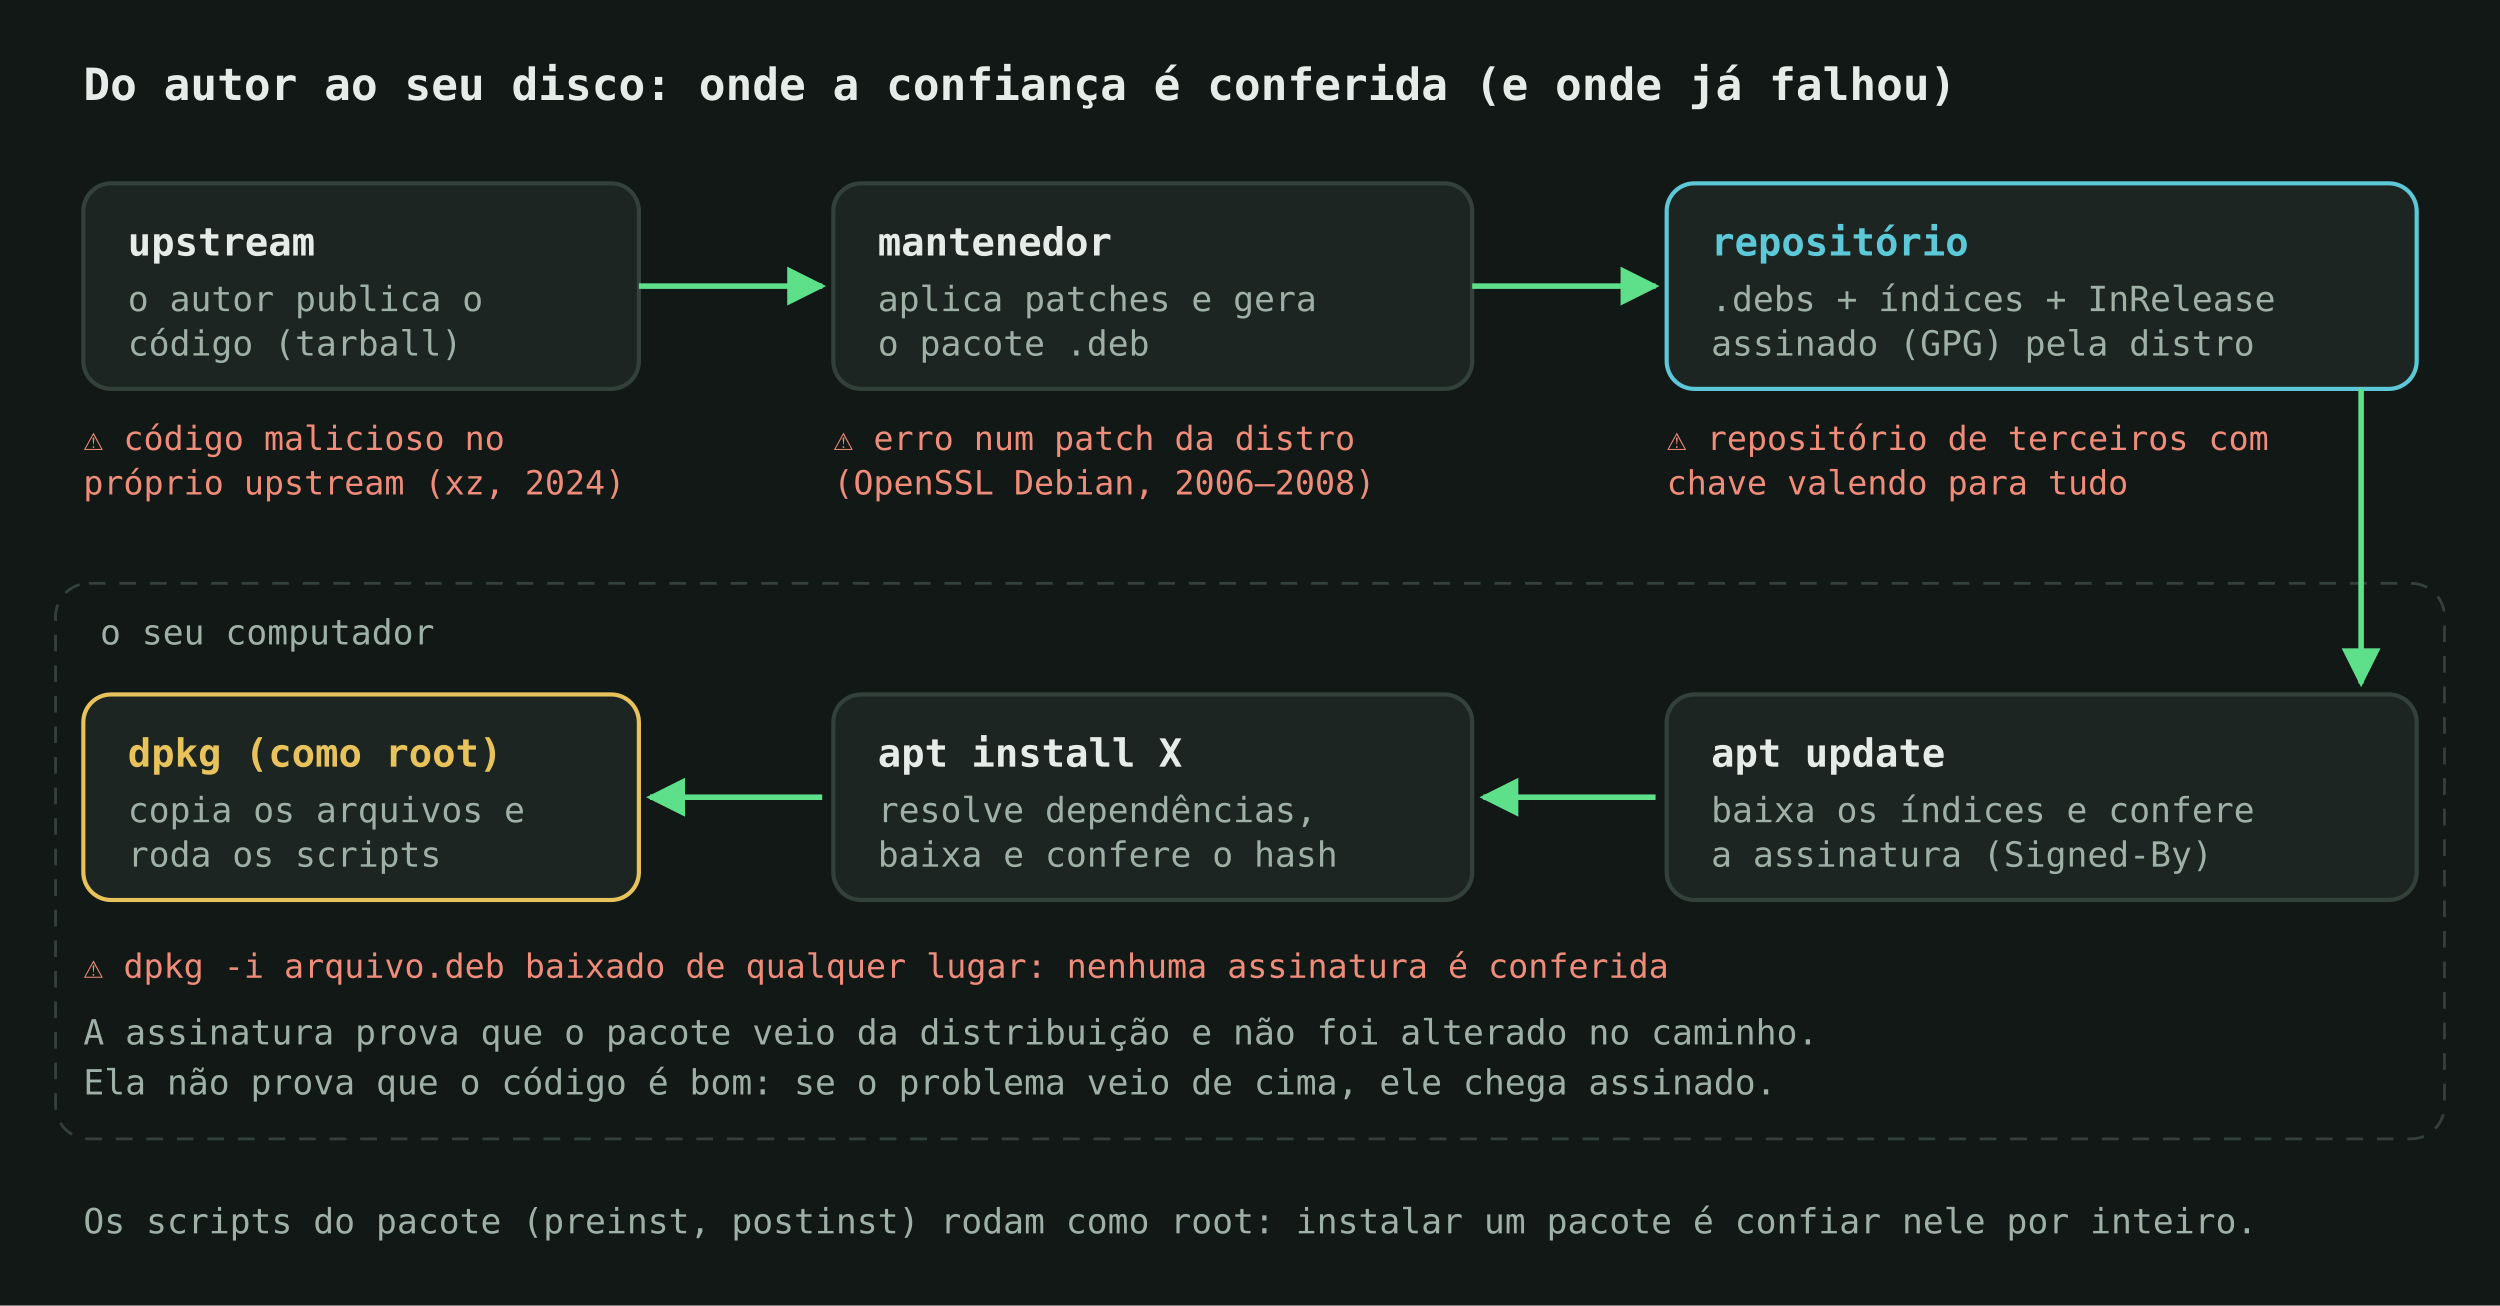
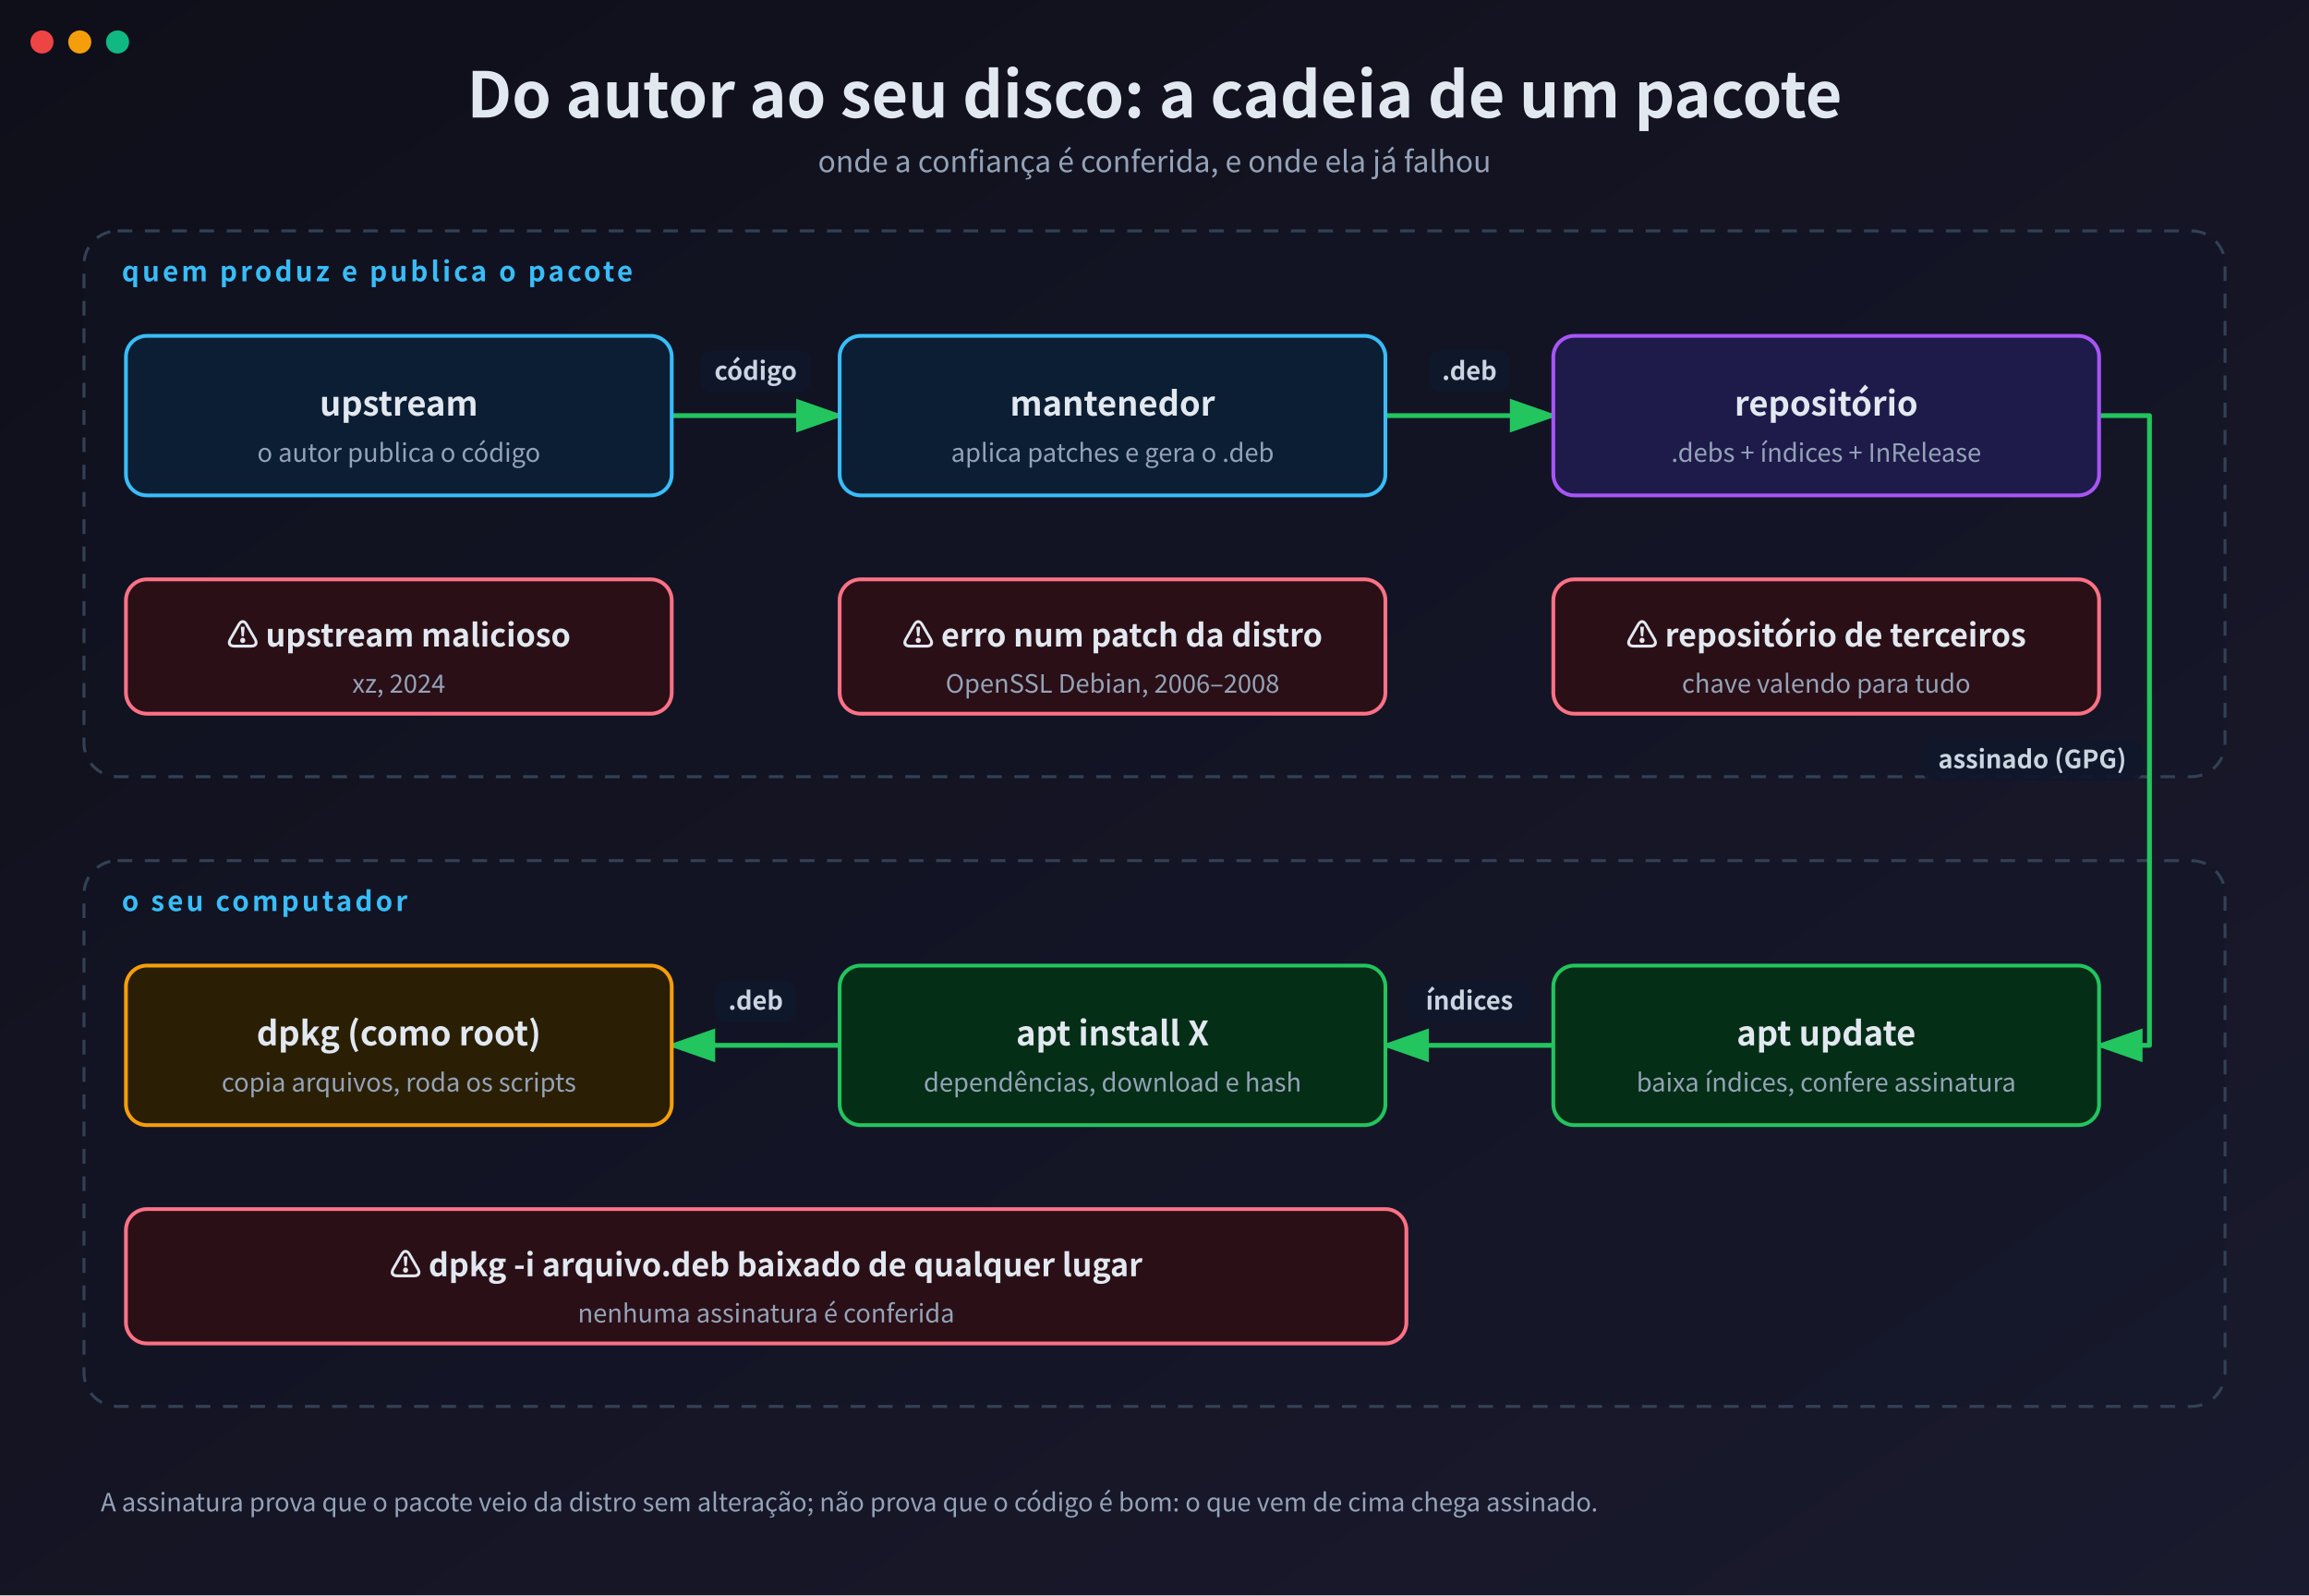
- <svg xmlns="http://www.w3.org/2000/svg" viewBox="0 0 900 470" role="img" aria-labelledby="t d">
-   <style>
-     text { font-family: ui-monospace, "DejaVu Sans Mono", Menlo, Consolas, monospace; fill: #e6ede8; }
-     .t { font-size: 16px; font-weight: 700; }
-     .m { font-size: 14px; font-weight: 700; }
-     .s { font-size: 12.5px; fill: #9fb0a6; }
-     .w { font-size: 12px; fill: #f08c7a; }
-     .box { fill: #1c2521; stroke: #34413b; stroke-width: 1.5; }
-   </style>
+ <svg xmlns="http://www.w3.org/2000/svg" viewBox="0 0 1100 760" width="1100" height="760" data-generator="fireworks-tech-graph" data-schema-version="1" data-text-metrics="heuristic-v1" data-style-id="2" data-visual-theme="Dark Terminal" data-diagram-type="architecture" data-motion-scene="" data-semantic-profile="generic" data-semantic-valid="true" data-quality-profile="showcase" data-max-bends-per-edge="2" data-max-total-bends="8" data-max-route-stretch="1.35" data-max-bridged-crossings="0" data-min-node-gap="40.0" data-min-container-gutter="20.0" data-min-label-clearance="4.0" data-min-segment-length="16.0">
  <defs>
-     <marker id="g" viewBox="0 0 10 10" refX="9" refY="5" markerWidth="7" markerHeight="7" orient="auto">
-       <path d="M0 0 L10 5 L0 10 z" fill="#5ee08a" />
+     <marker id="arrowA" markerWidth="10" markerHeight="7" refX="9" refY="3.5" orient="auto">
+       <polygon points="0 0, 10 3.5, 0 7" fill="#a855f7" />
    </marker>
+     <marker id="arrowB" markerWidth="10" markerHeight="7" refX="9" refY="3.5" orient="auto">
+       <polygon points="0 0, 10 3.5, 0 7" fill="#22c55e" />
+     </marker>
+     <marker id="arrowC" markerWidth="10" markerHeight="7" refX="9" refY="3.5" orient="auto">
+       <polygon points="0 0, 10 3.5, 0 7" fill="#38bdf8" />
+     </marker>
+     <marker id="arrowE" markerWidth="10" markerHeight="7" refX="9" refY="3.5" orient="auto">
+       <polygon points="0 0, 10 3.5, 0 7" fill="#fb7185" />
+     </marker>
+     <marker id="arrowF" markerWidth="10" markerHeight="7" refX="9" refY="3.5" orient="auto">
+       <polygon points="0 0, 10 3.5, 0 7" fill="#f59e0b" />
+     </marker>
+     <marker id="arrowG" markerWidth="10" markerHeight="7" refX="9" refY="3.5" orient="auto">
+       <polygon points="0 0, 10 3.5, 0 7" fill="#f97316" />
+     </marker>
+     <marker id="arrowH" markerWidth="10" markerHeight="7" refX="9" refY="3.5" orient="auto">
+       <polygon points="0 0, 10 3.5, 0 7" fill="#94a3b8" />
+     </marker>
+     <linearGradient id="terminalGradient" x1="0%" y1="0%" x2="100%" y2="100%">
+       <stop offset="0%" stop-color="#0f0f1a" />
+       <stop offset="100%" stop-color="#1a1a2e" />
+     </linearGradient>
+     <filter id="glowBlue" x="-30%" y="-30%" width="160%" height="160%">
+       <feDropShadow dx="0" dy="0" stdDeviation="5" flood-color="#3b82f6" flood-opacity="0.65" />
+     </filter>
+     <filter id="glowPurple" x="-30%" y="-30%" width="160%" height="160%">
+       <feDropShadow dx="0" dy="0" stdDeviation="5" flood-color="#a855f7" flood-opacity="0.72" />
+     </filter>
+     <filter id="glowGreen" x="-30%" y="-30%" width="160%" height="160%">
+       <feDropShadow dx="0" dy="0" stdDeviation="5" flood-color="#22c55e" flood-opacity="0.62" />
+     </filter>
+     <filter id="glowOrange" x="-30%" y="-30%" width="160%" height="160%">
+       <feDropShadow dx="0" dy="0" stdDeviation="5" flood-color="#f97316" flood-opacity="0.62" />
+     </filter>
+     <style>
+     text { font-family: 'SF Mono', 'Fira Code', Menlo, 'Noto Sans CJK SC', 'Microsoft YaHei', 'SimHei', monospace; }
+     .title { font-size: 30px; font-weight: 700; fill: #e2e8f0; }
+     .subtitle { font-size: 14px; font-weight: 500; fill: #94a3b8; }
+     .section { font-size: 13px; font-weight: 700; fill: #38bdf8; letter-spacing: 1.4px; }
+     .section-sub { font-size: 12px; font-weight: 500; fill: #94a3b8; }
+     .node-title { font-weight: 700; fill: #e2e8f0; }
+     .node-sub { font-weight: 500; fill: #94a3b8; }
+     .node-type { font-size: 12px; font-weight: 700; fill: #94a3b8; letter-spacing: 0.08em; }
+     .arrow-label { font-size: 12px; font-weight: 600; fill: #cbd5e1; }
+     .legend { font-size: 12px; font-weight: 500; fill: #94a3b8; }
+     .footnote { font-size: 12px; font-weight: 500; fill: #94a3b8; }
+     .metric-label { font-size: 8.5px; font-weight: 700; fill: #94a3b8; text-transform: uppercase; }
+     .metric-value { font-size: 9.5px; font-weight: 700; fill: #e2e8f0; }
+     </style>
  </defs>
-   <rect width="900" height="470" fill="#121815" />
-   <text class="t" x="30" y="36">Do autor ao seu disco: onde a confiança é conferida (e onde já falhou)</text>
-   <rect class="box" x="30" y="66" width="200" height="74" rx="10" />
-   <text class="m" x="46" y="92">upstream</text>
-   <text class="s" x="46" y="112">o autor publica o</text>
-   <text class="s" x="46" y="128">código (tarball)</text>
-   <rect class="box" x="300" y="66" width="230" height="74" rx="10" />
-   <text class="m" x="316" y="92">mantenedor</text>
-   <text class="s" x="316" y="112">aplica patches e gera</text>
-   <text class="s" x="316" y="128">o pacote .deb</text>
-   <rect class="box" x="600" y="66" width="270" height="74" rx="10" style="stroke:#5cc8d8" />
-   <text class="m" x="616" y="92" style="fill:#5cc8d8">repositório</text>
-   <text class="s" x="616" y="112">.debs + índices + InRelease</text>
-   <text class="s" x="616" y="128">assinado (GPG) pela distro</text>
-   <line x1="230" y1="103" x2="296" y2="103" stroke="#5ee08a" stroke-width="2" marker-end="url(#g)" />
-   <line x1="530" y1="103" x2="596" y2="103" stroke="#5ee08a" stroke-width="2" marker-end="url(#g)" />
-   <text class="w" x="30" y="162">⚠ código malicioso no</text>
-   <text class="w" x="30" y="178">  próprio upstream (xz, 2024)</text>
-   <text class="w" x="300" y="162">⚠ erro num patch da distro</text>
-   <text class="w" x="300" y="178">  (OpenSSL Debian, 2006–2008)</text>
-   <text class="w" x="600" y="162">⚠ repositório de terceiros com</text>
-   <text class="w" x="600" y="178">  chave valendo para tudo</text>
-   <rect x="20" y="210" width="860" height="200" rx="12" fill="none" stroke="#34413b" stroke-dasharray="6 5" />
-   <text class="s" x="36" y="232">o seu computador</text>
-   <rect class="box" x="600" y="250" width="270" height="74" rx="10" />
-   <text class="m" x="616" y="276">apt update</text>
-   <text class="s" x="616" y="296">baixa os índices e confere</text>
-   <text class="s" x="616" y="312">a assinatura (Signed-By)</text>
-   <rect class="box" x="300" y="250" width="230" height="74" rx="10" />
-   <text class="m" x="316" y="276">apt install X</text>
-   <text class="s" x="316" y="296">resolve dependências,</text>
-   <text class="s" x="316" y="312">baixa e confere o hash</text>
-   <rect class="box" x="30" y="250" width="200" height="74" rx="10" style="stroke:#e8c25a" />
-   <text class="m" x="46" y="276" style="fill:#e8c25a">dpkg (como root)</text>
-   <text class="s" x="46" y="296">copia os arquivos e</text>
-   <text class="s" x="46" y="312">roda os scripts</text>
-   <path d="M850 140 V246" stroke="#5ee08a" stroke-width="2" marker-end="url(#g)" />
-   <line x1="596" y1="287" x2="534" y2="287" stroke="#5ee08a" stroke-width="2" marker-end="url(#g)" />
-   <line x1="296" y1="287" x2="234" y2="287" stroke="#5ee08a" stroke-width="2" marker-end="url(#g)" />
-   <text class="w" x="30" y="352">⚠ dpkg -i arquivo.deb baixado de qualquer lugar: nenhuma assinatura é conferida</text>
-   <text class="s" x="30" y="376">A assinatura prova que o pacote veio da distribuição e não foi alterado no caminho.</text>
-   <text class="s" x="30" y="394">Ela não prova que o código é bom: se o problema veio de cima, ele chega assinado.</text>
-   <text class="s" x="30" y="444">Os scripts do pacote (preinst, postinst) rodam como root: instalar um pacote é confiar nele por inteiro.</text>
+   <rect data-graph-role="background" width="1100.0" height="760.0" fill="url(#terminalGradient)" />
+   <circle cx="20.0" cy="20" r="5.5" fill="#ef4444" />
+   <circle cx="38.0" cy="20" r="5.5" fill="#f59e0b" />
+   <circle cx="56.0" cy="20" r="5.5" fill="#10b981" />
+   <text x="550.0" y="56" text-anchor="middle" class="title">Do autor ao seu disco: a cadeia de um pacote</text>
+   <text x="550.0" y="82" text-anchor="middle" class="subtitle">onde a confiança é conferida, e onde ela já falhou</text>
+   <g id="c-origem" data-graph-role="container" data-container-id="c-origem" data-semantic-role="boundary" data-graph-bounds="40,110,1060,370">
+     <rect data-graph-role="container" x="40.0" y="110.0" width="1020.0" height="260.0" rx="16.0" fill="rgba(15,23,42,0.28)" stroke="#334155" stroke-width="1.4" stroke-dasharray="7 6" />
+     <text x="58.0" y="134.0" class="section">quem produz e publica o pacote</text>
+     <rect id="c-origem-header" data-graph-role="reserved" data-reserved-kind="container-header" x="48" y="116" width="235.14" height="30" fill="none" stroke="none" />
+   </g>
+   <g id="c-pc" data-graph-role="container" data-container-id="c-pc" data-semantic-role="boundary" data-graph-bounds="40,410,1060,670">
+     <rect data-graph-role="container" x="40.0" y="410.0" width="1020.0" height="260.0" rx="16.0" fill="rgba(15,23,42,0.28)" stroke="#334155" stroke-width="1.4" stroke-dasharray="7 6" />
+     <text x="58.0" y="434.0" class="section">o seu computador</text>
+     <rect id="c-pc-header" data-graph-role="reserved" data-reserved-kind="container-header" x="48" y="416" width="144.92" height="30" fill="none" stroke="none" />
+   </g>
+   <path id="u-m" data-graph-role="edge" data-edge-id="u-m" data-source="upstream" data-target="mantenedor" data-edge-kind="flow" data-topic-id="" data-flow="write" data-motion-role="" data-motion-stage="" data-motion-order="" data-protocol="" data-via="" data-critical-path-id="" data-critical-hop="" data-critical-hops="" data-critical="false" data-bends="0" data-route-stretch="1.0" data-bridges="" d="M 320,198 L 400,198" fill="none" stroke="#22c55e" stroke-width="2.3" stroke-linecap="round" stroke-linejoin="round" marker-end="url(#arrowB)" />
+   <path id="m-r" data-graph-role="edge" data-edge-id="m-r" data-source="mantenedor" data-target="repo" data-edge-kind="flow" data-topic-id="" data-flow="write" data-motion-role="" data-motion-stage="" data-motion-order="" data-protocol="" data-via="" data-critical-path-id="" data-critical-hop="" data-critical-hops="" data-critical="false" data-bends="0" data-route-stretch="1.0" data-bridges="" d="M 660,198 L 740,198" fill="none" stroke="#22c55e" stroke-width="2.3" stroke-linecap="round" stroke-linejoin="round" marker-end="url(#arrowB)" />
+   <path id="r-u" data-graph-role="edge" data-edge-id="r-u" data-source="repo" data-target="update" data-edge-kind="flow" data-topic-id="" data-flow="write" data-motion-role="" data-motion-stage="" data-motion-order="" data-protocol="" data-via="" data-critical-path-id="" data-critical-hop="" data-critical-hops="" data-critical="false" data-bends="2" data-route-stretch="1.16" data-bridges="" d="M 1000,198 L 1024,198 L 1024,498 L 1000,498" fill="none" stroke="#22c55e" stroke-width="2.3" stroke-linecap="round" stroke-linejoin="round" marker-end="url(#arrowB)" />
+   <path id="u-i" data-graph-role="edge" data-edge-id="u-i" data-source="update" data-target="install" data-edge-kind="flow" data-topic-id="" data-flow="write" data-motion-role="" data-motion-stage="" data-motion-order="" data-protocol="" data-via="" data-critical-path-id="" data-critical-hop="" data-critical-hops="" data-critical="false" data-bends="0" data-route-stretch="1.0" data-bridges="" d="M 740,498 L 660,498" fill="none" stroke="#22c55e" stroke-width="2.3" stroke-linecap="round" stroke-linejoin="round" marker-end="url(#arrowB)" />
+   <path id="i-d" data-graph-role="edge" data-edge-id="i-d" data-source="install" data-target="dpkg" data-edge-kind="flow" data-topic-id="" data-flow="write" data-motion-role="" data-motion-stage="" data-motion-order="" data-protocol="" data-via="" data-critical-path-id="" data-critical-hop="" data-critical-hops="" data-critical="false" data-bends="0" data-route-stretch="1.0" data-bridges="" d="M 400,498 L 320,498" fill="none" stroke="#22c55e" stroke-width="2.3" stroke-linecap="round" stroke-linejoin="round" marker-end="url(#arrowB)" />
+   <g id="node-upstream" data-graph-role="node" data-node-id="upstream" data-semantic-role="rect" data-motion-role="" data-motion-stage="" data-motion-order="" data-parent="" data-deployment-id="" data-topic-id="" data-span-id="" data-station-order="" data-status="" data-start-ms="" data-duration-ms="" data-parent-span="" data-graph-bounds="60,160,320,236">
+     <rect x="60.0" y="160.0" width="260.0" height="76.0" rx="10.0" fill="#0c1e33" stroke="#38bdf8" stroke-width="1.8" />
+     <text data-text-role="title" data-full-text="upstream" data-text-max-width="236.0" x="190.0" y="198.0" text-anchor="middle" class="node-title" font-size="16.0">upstream</text>
+     <text data-text-role="subtitle" data-full-text="o autor publica o código" data-text-max-width="236.0" x="190.0" y="220.0" text-anchor="middle" class="node-sub" font-size="12">o autor publica o código</text>
+   </g>
+   <g id="node-mantenedor" data-graph-role="node" data-node-id="mantenedor" data-semantic-role="rect" data-motion-role="" data-motion-stage="" data-motion-order="" data-parent="" data-deployment-id="" data-topic-id="" data-span-id="" data-station-order="" data-status="" data-start-ms="" data-duration-ms="" data-parent-span="" data-graph-bounds="400,160,660,236">
+     <rect x="400.0" y="160.0" width="260.0" height="76.0" rx="10.0" fill="#0c1e33" stroke="#38bdf8" stroke-width="1.8" />
+     <text data-text-role="title" data-full-text="mantenedor" data-text-max-width="236.0" x="530.0" y="198.0" text-anchor="middle" class="node-title" font-size="16.0">mantenedor</text>
+     <text data-text-role="subtitle" data-full-text="aplica patches e gera o .deb" data-text-max-width="236.0" x="530.0" y="220.0" text-anchor="middle" class="node-sub" font-size="12">aplica patches e gera o .deb</text>
+   </g>
+   <g id="node-repo" data-graph-role="node" data-node-id="repo" data-semantic-role="rect" data-motion-role="" data-motion-stage="" data-motion-order="" data-parent="" data-deployment-id="" data-topic-id="" data-span-id="" data-station-order="" data-status="" data-start-ms="" data-duration-ms="" data-parent-span="" data-graph-bounds="740,160,1000,236">
+     <rect x="740.0" y="160.0" width="260.0" height="76.0" rx="10.0" fill="#1e1b4b" stroke="#a855f7" stroke-width="1.8" />
+     <text data-text-role="title" data-full-text="repositório" data-text-max-width="236.0" x="870.0" y="198.0" text-anchor="middle" class="node-title" font-size="16.0">repositório</text>
+     <text data-text-role="subtitle" data-full-text=".debs + índices + InRelease" data-text-max-width="236.0" x="870.0" y="220.0" text-anchor="middle" class="node-sub" font-size="12">.debs + índices + InRelease</text>
+   </g>
+   <g id="node-w-xz" data-graph-role="node" data-node-id="w-xz" data-semantic-role="rect" data-motion-role="" data-motion-stage="" data-motion-order="" data-parent="" data-deployment-id="" data-topic-id="" data-span-id="" data-station-order="" data-status="" data-start-ms="" data-duration-ms="" data-parent-span="" data-graph-bounds="60,276,320,340">
+     <rect x="60.0" y="276.0" width="260.0" height="64.0" rx="10.0" fill="#2a0f16" stroke="#fb7185" stroke-width="1.8" />
+     <text data-text-role="title" data-full-text="⚠ upstream malicioso" data-text-max-width="236.0" x="190.0" y="308.0" text-anchor="middle" class="node-title" font-size="15.0">⚠ upstream malicioso</text>
+     <text data-text-role="subtitle" data-full-text="xz, 2024" data-text-max-width="236.0" x="190.0" y="330.0" text-anchor="middle" class="node-sub" font-size="12">xz, 2024</text>
+   </g>
+   <g id="node-w-ssl" data-graph-role="node" data-node-id="w-ssl" data-semantic-role="rect" data-motion-role="" data-motion-stage="" data-motion-order="" data-parent="" data-deployment-id="" data-topic-id="" data-span-id="" data-station-order="" data-status="" data-start-ms="" data-duration-ms="" data-parent-span="" data-graph-bounds="400,276,660,340">
+     <rect x="400.0" y="276.0" width="260.0" height="64.0" rx="10.0" fill="#2a0f16" stroke="#fb7185" stroke-width="1.8" />
+     <text data-text-role="title" data-full-text="⚠ erro num patch da distro" data-text-max-width="236.0" x="530.0" y="308.0" text-anchor="middle" class="node-title" font-size="15.0">⚠ erro num patch da distro</text>
+     <text data-text-role="subtitle" data-full-text="OpenSSL Debian, 2006–2008" data-text-max-width="236.0" x="530.0" y="330.0" text-anchor="middle" class="node-sub" font-size="12">OpenSSL Debian, 2006–2008</text>
+   </g>
+   <g id="node-w-repo" data-graph-role="node" data-node-id="w-repo" data-semantic-role="rect" data-motion-role="" data-motion-stage="" data-motion-order="" data-parent="" data-deployment-id="" data-topic-id="" data-span-id="" data-station-order="" data-status="" data-start-ms="" data-duration-ms="" data-parent-span="" data-graph-bounds="740,276,1000,340">
+     <rect x="740.0" y="276.0" width="260.0" height="64.0" rx="10.0" fill="#2a0f16" stroke="#fb7185" stroke-width="1.8" />
+     <text data-text-role="title" data-full-text="⚠ repositório de terceiros" data-text-max-width="236.0" x="870.0" y="308.0" text-anchor="middle" class="node-title" font-size="15.0">⚠ repositório de terceiros</text>
+     <text data-text-role="subtitle" data-full-text="chave valendo para tudo" data-text-max-width="236.0" x="870.0" y="330.0" text-anchor="middle" class="node-sub" font-size="12">chave valendo para tudo</text>
+   </g>
+   <g id="node-update" data-graph-role="node" data-node-id="update" data-semantic-role="rect" data-motion-role="" data-motion-stage="" data-motion-order="" data-parent="" data-deployment-id="" data-topic-id="" data-span-id="" data-station-order="" data-status="" data-start-ms="" data-duration-ms="" data-parent-span="" data-graph-bounds="740,460,1000,536">
+     <rect x="740.0" y="460.0" width="260.0" height="76.0" rx="10.0" fill="#052e16" stroke="#22c55e" stroke-width="1.8" />
+     <text data-text-role="title" data-full-text="apt update" data-text-max-width="236.0" x="870.0" y="498.0" text-anchor="middle" class="node-title" font-size="16.0">apt update</text>
+     <text data-text-role="subtitle" data-full-text="baixa índices, confere assinatura" data-text-max-width="236.0" x="870.0" y="520.0" text-anchor="middle" class="node-sub" font-size="12">baixa índices, confere assinatura</text>
+   </g>
+   <g id="node-install" data-graph-role="node" data-node-id="install" data-semantic-role="rect" data-motion-role="" data-motion-stage="" data-motion-order="" data-parent="" data-deployment-id="" data-topic-id="" data-span-id="" data-station-order="" data-status="" data-start-ms="" data-duration-ms="" data-parent-span="" data-graph-bounds="400,460,660,536">
+     <rect x="400.0" y="460.0" width="260.0" height="76.0" rx="10.0" fill="#052e16" stroke="#22c55e" stroke-width="1.8" />
+     <text data-text-role="title" data-full-text="apt install X" data-text-max-width="236.0" x="530.0" y="498.0" text-anchor="middle" class="node-title" font-size="16.0">apt install X</text>
+     <text data-text-role="subtitle" data-full-text="dependências, download e hash" data-text-max-width="236.0" x="530.0" y="520.0" text-anchor="middle" class="node-sub" font-size="12">dependências, download e hash</text>
+   </g>
+   <g id="node-dpkg" data-graph-role="node" data-node-id="dpkg" data-semantic-role="rect" data-motion-role="" data-motion-stage="" data-motion-order="" data-parent="" data-deployment-id="" data-topic-id="" data-span-id="" data-station-order="" data-status="" data-start-ms="" data-duration-ms="" data-parent-span="" data-graph-bounds="60,460,320,536">
+     <rect x="60.0" y="460.0" width="260.0" height="76.0" rx="10.0" fill="#2a1f05" stroke="#f59e0b" stroke-width="1.8" />
+     <text data-text-role="title" data-full-text="dpkg (como root)" data-text-max-width="236.0" x="190.0" y="498.0" text-anchor="middle" class="node-title" font-size="16.0">dpkg (como root)</text>
+     <text data-text-role="subtitle" data-full-text="copia arquivos, roda os scripts" data-text-max-width="236.0" x="190.0" y="520.0" text-anchor="middle" class="node-sub" font-size="12">copia arquivos, roda os scripts</text>
+   </g>
+   <g id="node-w-dpkg" data-graph-role="node" data-node-id="w-dpkg" data-semantic-role="rect" data-motion-role="" data-motion-stage="" data-motion-order="" data-parent="" data-deployment-id="" data-topic-id="" data-span-id="" data-station-order="" data-status="" data-start-ms="" data-duration-ms="" data-parent-span="" data-graph-bounds="60,576,670,640">
+     <rect x="60.0" y="576.0" width="610.0" height="64.0" rx="10.0" fill="#2a0f16" stroke="#fb7185" stroke-width="1.8" />
+     <text data-text-role="title" data-full-text="⚠ dpkg -i arquivo.deb baixado de qualquer lugar" data-text-max-width="586.0" x="365.0" y="608.0" text-anchor="middle" class="node-title" font-size="15.0">⚠ dpkg -i arquivo.deb baixado de qualquer lugar</text>
+     <text data-text-role="subtitle" data-full-text="nenhuma assinatura é conferida" data-text-max-width="586.0" x="365.0" y="630.0" text-anchor="middle" class="node-sub" font-size="12">nenhuma assinatura é conferida</text>
+   </g>
+   <g id="u-m-label" data-graph-role="label" data-owner="u-m" data-graph-bounds="333.68,167,386.32,187">
+     <rect x="333.68" y="167.0" width="52.64" height="20" rx="6" fill="#0f172a" opacity="0.92" />
+     <text x="360.0" y="181.0" text-anchor="middle" class="arrow-label">código</text>
+   </g>
+   <g id="m-r-label" data-graph-role="label" data-owner="m-r" data-graph-bounds="680.64,167,719.36,187">
+     <rect x="680.64" y="167.0" width="38.72" height="20" rx="6" fill="#0f172a" opacity="0.92" />
+     <text x="700.0" y="181.0" text-anchor="middle" class="arrow-label">.deb</text>
+   </g>
+   <g id="r-u-label" data-graph-role="label" data-owner="r-u" data-graph-bounds="915.32,352,1021,372">
+     <rect x="915.32" y="352.0" width="105.68" height="20" rx="6" fill="#0f172a" opacity="0.92" />
+     <text x="968.16" y="366.0" text-anchor="middle" class="arrow-label">assinado (GPG)</text>
+   </g>
+   <g id="u-i-label" data-graph-role="label" data-owner="u-i" data-graph-bounds="670.2,467,729.8,487">
+     <rect x="670.2" y="467.0" width="59.6" height="20" rx="6" fill="#0f172a" opacity="0.92" />
+     <text x="700.0" y="481.0" text-anchor="middle" class="arrow-label">índices</text>
+   </g>
+   <g id="i-d-label" data-graph-role="label" data-owner="i-d" data-graph-bounds="340.64,467,379.36,487">
+     <rect x="340.64" y="467.0" width="38.72" height="20" rx="6" fill="#0f172a" opacity="0.92" />
+     <text x="360.0" y="481.0" text-anchor="middle" class="arrow-label">.deb</text>
+   </g>
+   <g id="footer" data-graph-role="reserved" data-graph-bounds="48,708,923,724">
+     <text x="48.0" y="720.0" class="footnote">A assinatura prova que o pacote veio da distro sem alteração; não prova que o código é bom: o que vem de cima chega assinado.</text>
+   </g>
</svg>
